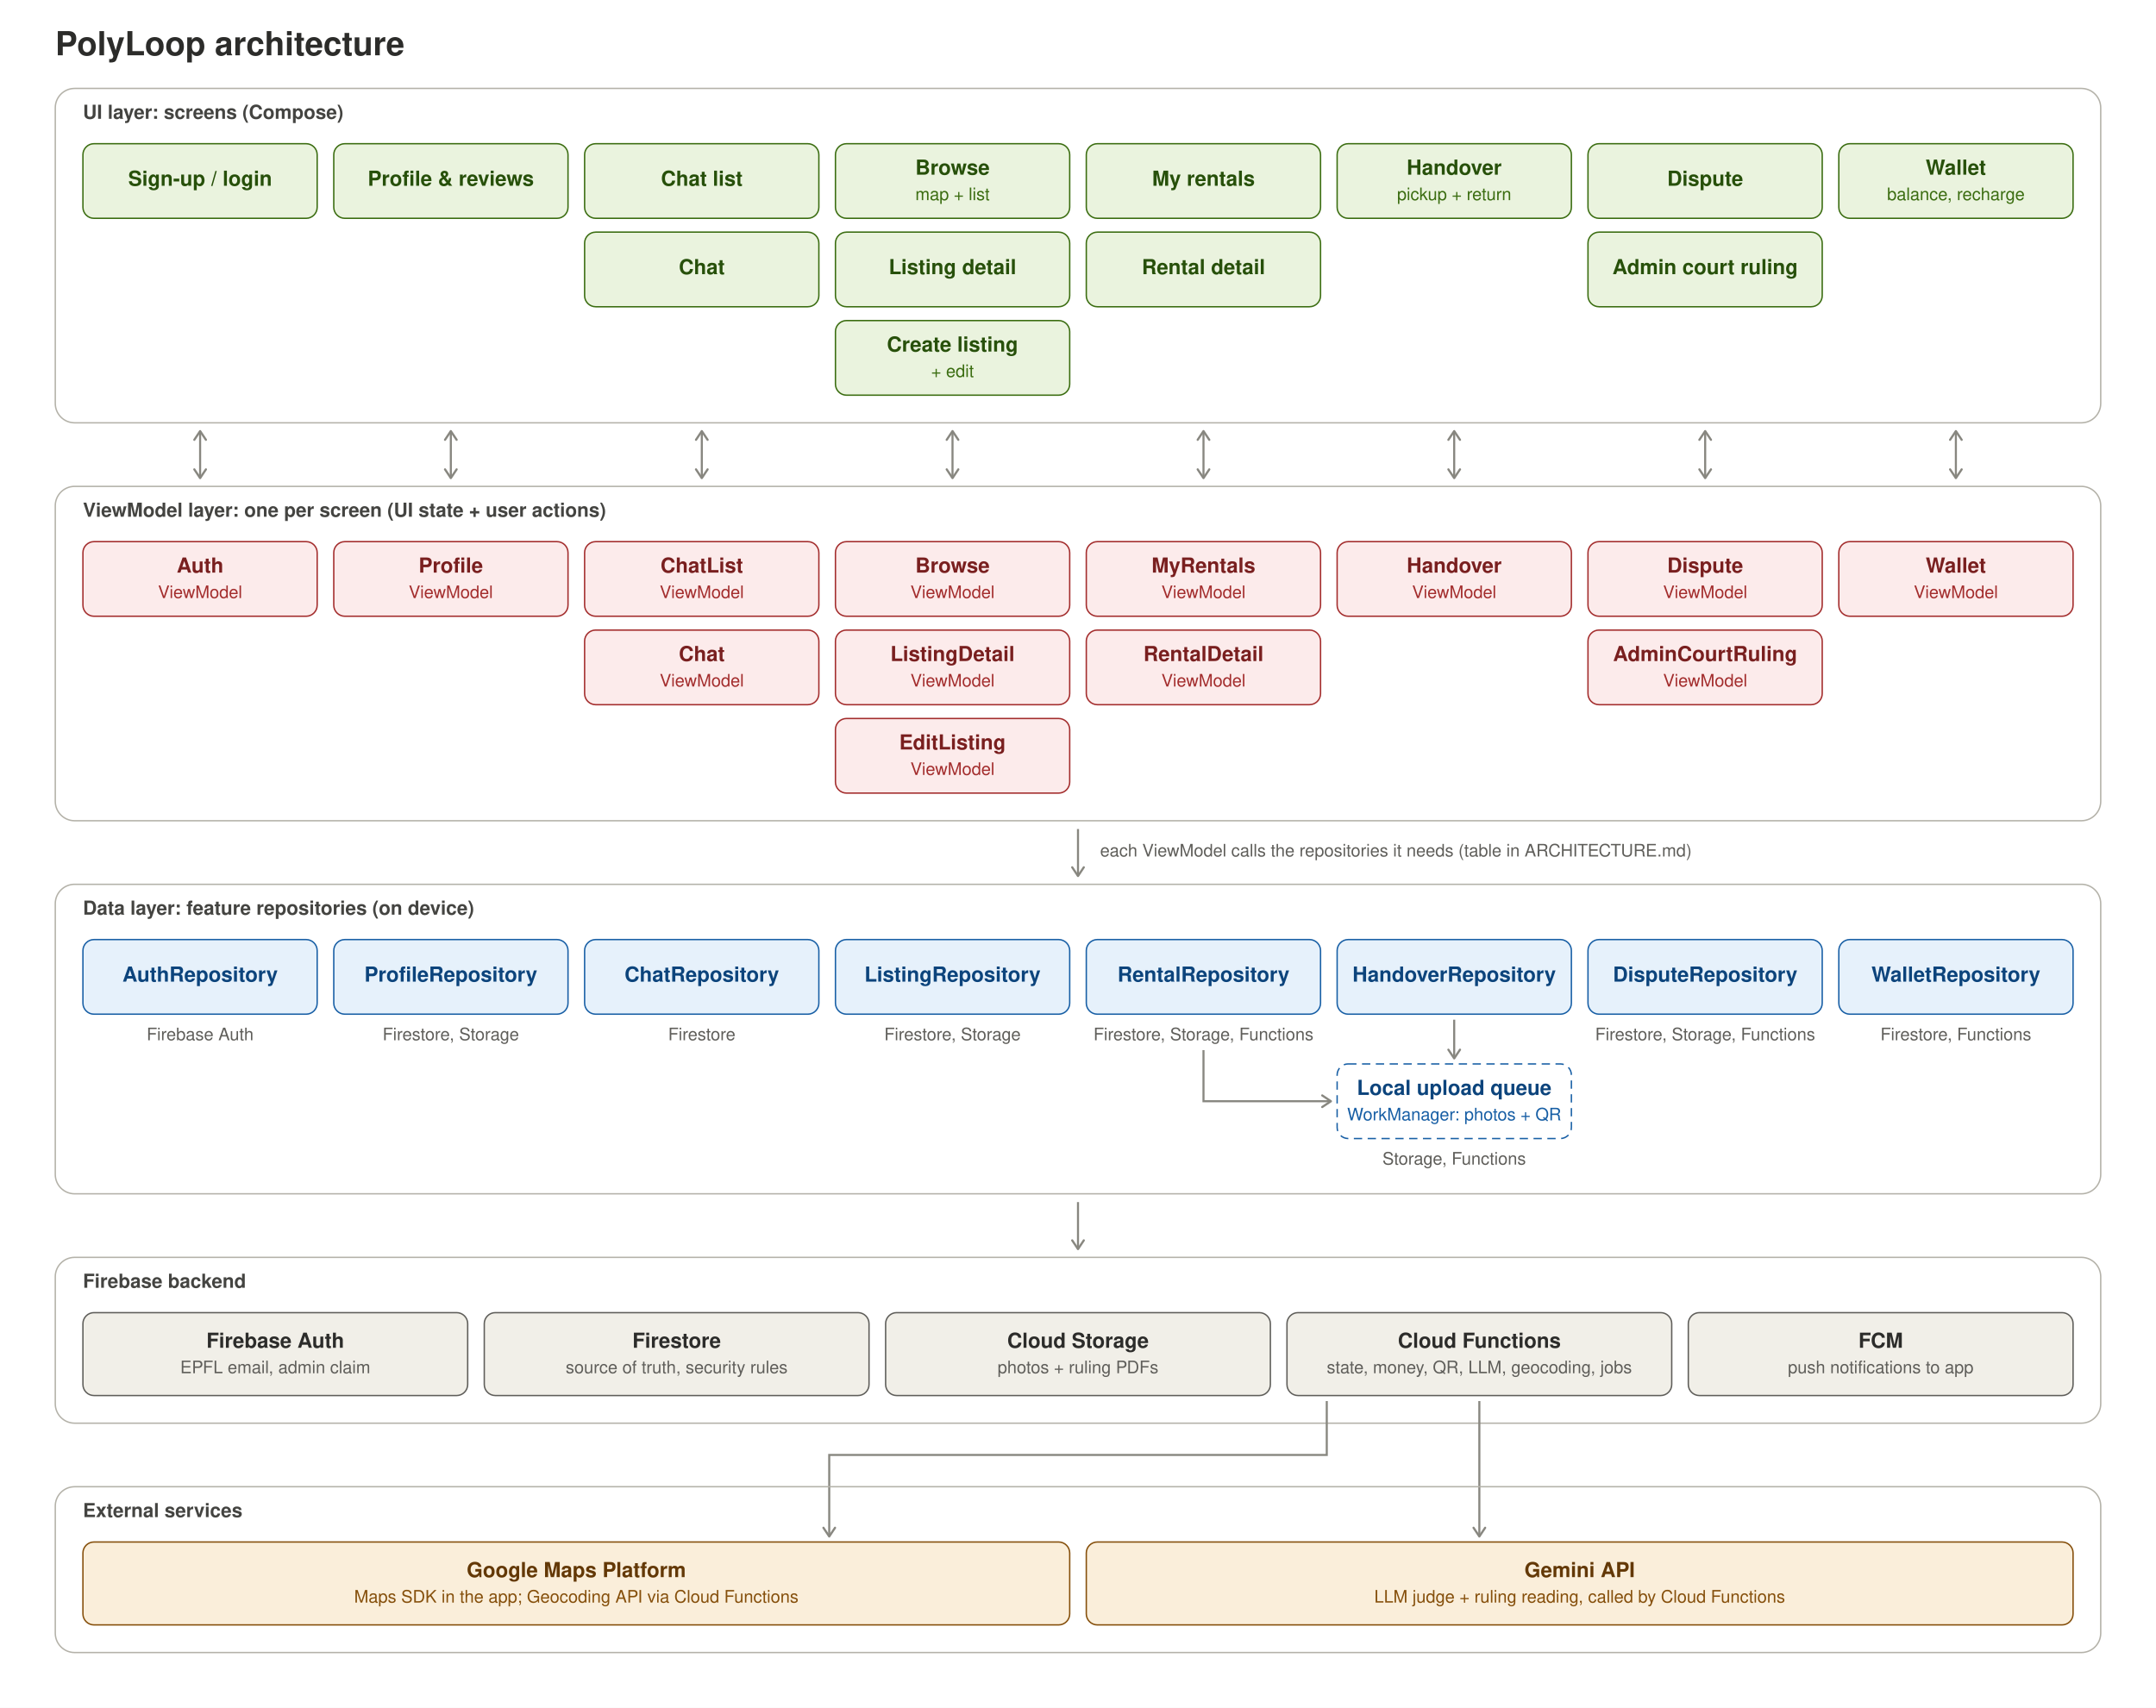
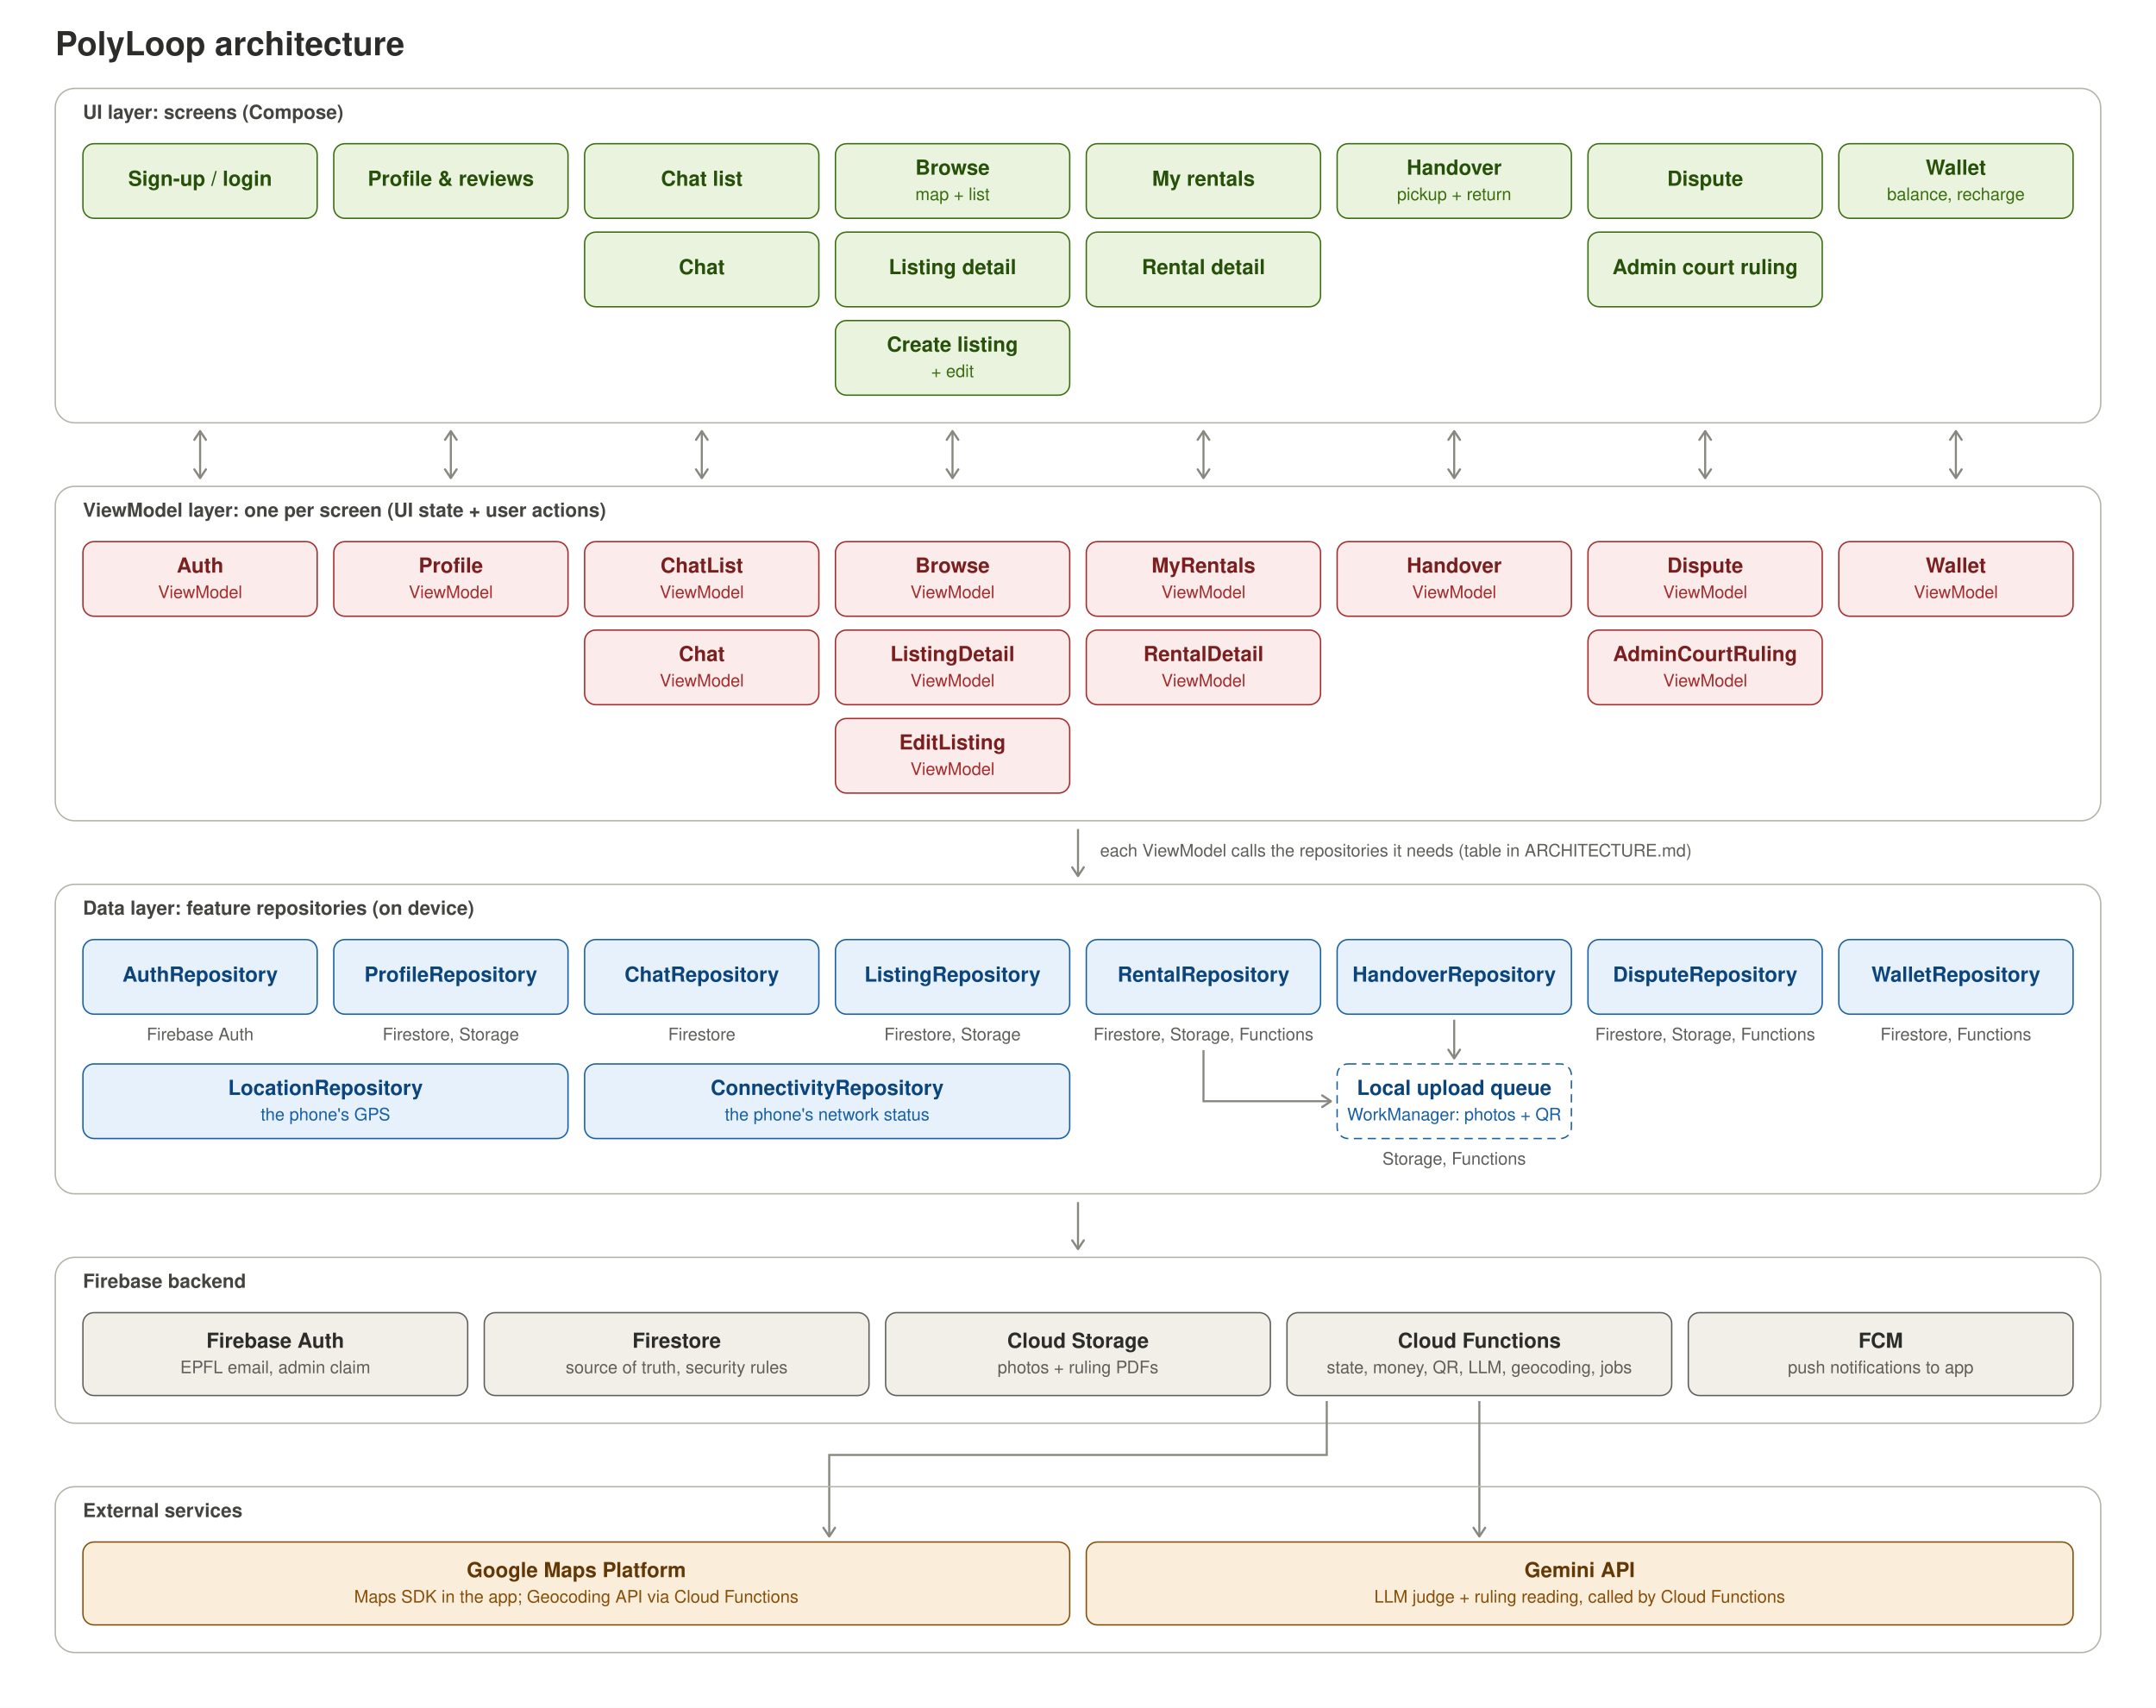
<svg xmlns="http://www.w3.org/2000/svg" width="1560" height="1236" viewBox="0 0 1560 1236">
  <defs>
    <marker id="a" viewBox="0 0 10 10" refX="8" refY="5" markerWidth="7" markerHeight="7" orient="auto-start-reverse">
      <path d="M2 1L8 5L2 9" fill="none" stroke="#888780" stroke-width="1.5" stroke-linecap="round" stroke-linejoin="round" />
    </marker>
  </defs>
  <rect width="1560" height="1236" fill="#FFFFFF" />
  <text x="40" y="40" font-family="Helvetica, Arial, sans-serif" font-size="24" font-weight="bold" fill="#2C2C2A">PolyLoop architecture</text>
  <rect x="40" y="64" width="1480" height="242" rx="14" fill="none" stroke="#B4B2A9" stroke-width="1" />
  <text x="60" y="86" font-family="Helvetica, Arial, sans-serif" font-size="14" font-weight="bold" fill="#444441">UI layer: screens (Compose)</text>
  <rect x="60.0" y="104.0" width="169.5" height="54.0" rx="8" fill="#EAF3DE" stroke="#3B6D11" stroke-width="1" />
  <text x="144.8" y="131.0" text-anchor="middle" dominant-baseline="central" font-family="Helvetica, Arial, sans-serif" font-size="15" font-weight="bold" fill="#27500A">Sign-up / login</text>
  <rect x="241.5" y="104.0" width="169.5" height="54.0" rx="8" fill="#EAF3DE" stroke="#3B6D11" stroke-width="1" />
  <text x="326.2" y="131.0" text-anchor="middle" dominant-baseline="central" font-family="Helvetica, Arial, sans-serif" font-size="15" font-weight="bold" fill="#27500A">Profile &amp; reviews</text>
  <rect x="423.0" y="104.0" width="169.5" height="54.0" rx="8" fill="#EAF3DE" stroke="#3B6D11" stroke-width="1" />
  <text x="507.8" y="131.0" text-anchor="middle" dominant-baseline="central" font-family="Helvetica, Arial, sans-serif" font-size="15" font-weight="bold" fill="#27500A">Chat list</text>
  <rect x="423.0" y="168.0" width="169.5" height="54.0" rx="8" fill="#EAF3DE" stroke="#3B6D11" stroke-width="1" />
  <text x="507.8" y="195.0" text-anchor="middle" dominant-baseline="central" font-family="Helvetica, Arial, sans-serif" font-size="15" font-weight="bold" fill="#27500A">Chat</text>
  <rect x="604.5" y="104.0" width="169.5" height="54.0" rx="8" fill="#EAF3DE" stroke="#3B6D11" stroke-width="1" />
  <text x="689.2" y="123.0" text-anchor="middle" dominant-baseline="central" font-family="Helvetica, Arial, sans-serif" font-size="15" font-weight="bold" fill="#27500A">Browse</text>
  <text x="689.2" y="142.0" text-anchor="middle" dominant-baseline="central" font-family="Helvetica, Arial, sans-serif" font-size="12.5" fill="#3B6D11">map + list</text>
  <rect x="604.5" y="168.0" width="169.5" height="54.0" rx="8" fill="#EAF3DE" stroke="#3B6D11" stroke-width="1" />
  <text x="689.2" y="195.0" text-anchor="middle" dominant-baseline="central" font-family="Helvetica, Arial, sans-serif" font-size="15" font-weight="bold" fill="#27500A">Listing detail</text>
  <rect x="604.5" y="232.0" width="169.5" height="54.0" rx="8" fill="#EAF3DE" stroke="#3B6D11" stroke-width="1" />
  <text x="689.2" y="251.0" text-anchor="middle" dominant-baseline="central" font-family="Helvetica, Arial, sans-serif" font-size="15" font-weight="bold" fill="#27500A">Create listing</text>
  <text x="689.2" y="270.0" text-anchor="middle" dominant-baseline="central" font-family="Helvetica, Arial, sans-serif" font-size="12.5" fill="#3B6D11">+ edit</text>
  <rect x="786.0" y="104.0" width="169.5" height="54.0" rx="8" fill="#EAF3DE" stroke="#3B6D11" stroke-width="1" />
  <text x="870.8" y="131.0" text-anchor="middle" dominant-baseline="central" font-family="Helvetica, Arial, sans-serif" font-size="15" font-weight="bold" fill="#27500A">My rentals</text>
  <rect x="786.0" y="168.0" width="169.5" height="54.0" rx="8" fill="#EAF3DE" stroke="#3B6D11" stroke-width="1" />
  <text x="870.8" y="195.0" text-anchor="middle" dominant-baseline="central" font-family="Helvetica, Arial, sans-serif" font-size="15" font-weight="bold" fill="#27500A">Rental detail</text>
  <rect x="967.5" y="104.0" width="169.5" height="54.0" rx="8" fill="#EAF3DE" stroke="#3B6D11" stroke-width="1" />
  <text x="1052.2" y="123.0" text-anchor="middle" dominant-baseline="central" font-family="Helvetica, Arial, sans-serif" font-size="15" font-weight="bold" fill="#27500A">Handover</text>
  <text x="1052.2" y="142.0" text-anchor="middle" dominant-baseline="central" font-family="Helvetica, Arial, sans-serif" font-size="12.5" fill="#3B6D11">pickup + return</text>
  <rect x="1149.0" y="104.0" width="169.5" height="54.0" rx="8" fill="#EAF3DE" stroke="#3B6D11" stroke-width="1" />
  <text x="1233.8" y="131.0" text-anchor="middle" dominant-baseline="central" font-family="Helvetica, Arial, sans-serif" font-size="15" font-weight="bold" fill="#27500A">Dispute</text>
  <rect x="1149.0" y="168.0" width="169.5" height="54.0" rx="8" fill="#EAF3DE" stroke="#3B6D11" stroke-width="1" />
  <text x="1233.8" y="195.0" text-anchor="middle" dominant-baseline="central" font-family="Helvetica, Arial, sans-serif" font-size="15" font-weight="bold" fill="#27500A">Admin court ruling</text>
  <rect x="1330.5" y="104.0" width="169.5" height="54.0" rx="8" fill="#EAF3DE" stroke="#3B6D11" stroke-width="1" />
  <text x="1415.2" y="123.0" text-anchor="middle" dominant-baseline="central" font-family="Helvetica, Arial, sans-serif" font-size="15" font-weight="bold" fill="#27500A">Wallet</text>
  <text x="1415.2" y="142.0" text-anchor="middle" dominant-baseline="central" font-family="Helvetica, Arial, sans-serif" font-size="12.5" fill="#3B6D11">balance, recharge</text>
  <line x1="144.8" y1="312" x2="144.8" y2="346" stroke="#888780" stroke-width="1.5" marker-end="url(#a)" marker-start="url(#a)" />
  <line x1="326.2" y1="312" x2="326.2" y2="346" stroke="#888780" stroke-width="1.5" marker-end="url(#a)" marker-start="url(#a)" />
  <line x1="507.8" y1="312" x2="507.8" y2="346" stroke="#888780" stroke-width="1.5" marker-end="url(#a)" marker-start="url(#a)" />
  <line x1="689.2" y1="312" x2="689.2" y2="346" stroke="#888780" stroke-width="1.5" marker-end="url(#a)" marker-start="url(#a)" />
  <line x1="870.8" y1="312" x2="870.8" y2="346" stroke="#888780" stroke-width="1.5" marker-end="url(#a)" marker-start="url(#a)" />
  <line x1="1052.2" y1="312" x2="1052.2" y2="346" stroke="#888780" stroke-width="1.5" marker-end="url(#a)" marker-start="url(#a)" />
  <line x1="1233.8" y1="312" x2="1233.8" y2="346" stroke="#888780" stroke-width="1.5" marker-end="url(#a)" marker-start="url(#a)" />
  <line x1="1415.2" y1="312" x2="1415.2" y2="346" stroke="#888780" stroke-width="1.5" marker-end="url(#a)" marker-start="url(#a)" />
  <rect x="40" y="352" width="1480" height="242" rx="14" fill="none" stroke="#B4B2A9" stroke-width="1" />
  <text x="60" y="374" font-family="Helvetica, Arial, sans-serif" font-size="14" font-weight="bold" fill="#444441">ViewModel layer: one per screen (UI state + user actions)</text>
  <rect x="60.0" y="392.0" width="169.5" height="54.0" rx="8" fill="#FCEBEB" stroke="#A32D2D" stroke-width="1" />
  <text x="144.8" y="411.0" text-anchor="middle" dominant-baseline="central" font-family="Helvetica, Arial, sans-serif" font-size="15" font-weight="bold" fill="#791F1F">Auth</text>
  <text x="144.8" y="430.0" text-anchor="middle" dominant-baseline="central" font-family="Helvetica, Arial, sans-serif" font-size="12.5" fill="#A32D2D">ViewModel</text>
  <rect x="241.5" y="392.0" width="169.5" height="54.0" rx="8" fill="#FCEBEB" stroke="#A32D2D" stroke-width="1" />
  <text x="326.2" y="411.0" text-anchor="middle" dominant-baseline="central" font-family="Helvetica, Arial, sans-serif" font-size="15" font-weight="bold" fill="#791F1F">Profile</text>
  <text x="326.2" y="430.0" text-anchor="middle" dominant-baseline="central" font-family="Helvetica, Arial, sans-serif" font-size="12.5" fill="#A32D2D">ViewModel</text>
  <rect x="423.0" y="392.0" width="169.5" height="54.0" rx="8" fill="#FCEBEB" stroke="#A32D2D" stroke-width="1" />
  <text x="507.8" y="411.0" text-anchor="middle" dominant-baseline="central" font-family="Helvetica, Arial, sans-serif" font-size="15" font-weight="bold" fill="#791F1F">ChatList</text>
  <text x="507.8" y="430.0" text-anchor="middle" dominant-baseline="central" font-family="Helvetica, Arial, sans-serif" font-size="12.5" fill="#A32D2D">ViewModel</text>
  <rect x="423.0" y="456.0" width="169.5" height="54.0" rx="8" fill="#FCEBEB" stroke="#A32D2D" stroke-width="1" />
  <text x="507.8" y="475.0" text-anchor="middle" dominant-baseline="central" font-family="Helvetica, Arial, sans-serif" font-size="15" font-weight="bold" fill="#791F1F">Chat</text>
  <text x="507.8" y="494.0" text-anchor="middle" dominant-baseline="central" font-family="Helvetica, Arial, sans-serif" font-size="12.5" fill="#A32D2D">ViewModel</text>
  <rect x="604.5" y="392.0" width="169.5" height="54.0" rx="8" fill="#FCEBEB" stroke="#A32D2D" stroke-width="1" />
  <text x="689.2" y="411.0" text-anchor="middle" dominant-baseline="central" font-family="Helvetica, Arial, sans-serif" font-size="15" font-weight="bold" fill="#791F1F">Browse</text>
  <text x="689.2" y="430.0" text-anchor="middle" dominant-baseline="central" font-family="Helvetica, Arial, sans-serif" font-size="12.5" fill="#A32D2D">ViewModel</text>
  <rect x="604.5" y="456.0" width="169.5" height="54.0" rx="8" fill="#FCEBEB" stroke="#A32D2D" stroke-width="1" />
  <text x="689.2" y="475.0" text-anchor="middle" dominant-baseline="central" font-family="Helvetica, Arial, sans-serif" font-size="15" font-weight="bold" fill="#791F1F">ListingDetail</text>
  <text x="689.2" y="494.0" text-anchor="middle" dominant-baseline="central" font-family="Helvetica, Arial, sans-serif" font-size="12.5" fill="#A32D2D">ViewModel</text>
  <rect x="604.5" y="520.0" width="169.5" height="54.0" rx="8" fill="#FCEBEB" stroke="#A32D2D" stroke-width="1" />
  <text x="689.2" y="539.0" text-anchor="middle" dominant-baseline="central" font-family="Helvetica, Arial, sans-serif" font-size="15" font-weight="bold" fill="#791F1F">EditListing</text>
  <text x="689.2" y="558.0" text-anchor="middle" dominant-baseline="central" font-family="Helvetica, Arial, sans-serif" font-size="12.5" fill="#A32D2D">ViewModel</text>
  <rect x="786.0" y="392.0" width="169.5" height="54.0" rx="8" fill="#FCEBEB" stroke="#A32D2D" stroke-width="1" />
  <text x="870.8" y="411.0" text-anchor="middle" dominant-baseline="central" font-family="Helvetica, Arial, sans-serif" font-size="15" font-weight="bold" fill="#791F1F">MyRentals</text>
  <text x="870.8" y="430.0" text-anchor="middle" dominant-baseline="central" font-family="Helvetica, Arial, sans-serif" font-size="12.5" fill="#A32D2D">ViewModel</text>
  <rect x="786.0" y="456.0" width="169.5" height="54.0" rx="8" fill="#FCEBEB" stroke="#A32D2D" stroke-width="1" />
  <text x="870.8" y="475.0" text-anchor="middle" dominant-baseline="central" font-family="Helvetica, Arial, sans-serif" font-size="15" font-weight="bold" fill="#791F1F">RentalDetail</text>
  <text x="870.8" y="494.0" text-anchor="middle" dominant-baseline="central" font-family="Helvetica, Arial, sans-serif" font-size="12.5" fill="#A32D2D">ViewModel</text>
  <rect x="967.5" y="392.0" width="169.5" height="54.0" rx="8" fill="#FCEBEB" stroke="#A32D2D" stroke-width="1" />
  <text x="1052.2" y="411.0" text-anchor="middle" dominant-baseline="central" font-family="Helvetica, Arial, sans-serif" font-size="15" font-weight="bold" fill="#791F1F">Handover</text>
  <text x="1052.2" y="430.0" text-anchor="middle" dominant-baseline="central" font-family="Helvetica, Arial, sans-serif" font-size="12.5" fill="#A32D2D">ViewModel</text>
  <rect x="1149.0" y="392.0" width="169.5" height="54.0" rx="8" fill="#FCEBEB" stroke="#A32D2D" stroke-width="1" />
  <text x="1233.8" y="411.0" text-anchor="middle" dominant-baseline="central" font-family="Helvetica, Arial, sans-serif" font-size="15" font-weight="bold" fill="#791F1F">Dispute</text>
  <text x="1233.8" y="430.0" text-anchor="middle" dominant-baseline="central" font-family="Helvetica, Arial, sans-serif" font-size="12.5" fill="#A32D2D">ViewModel</text>
  <rect x="1149.0" y="456.0" width="169.5" height="54.0" rx="8" fill="#FCEBEB" stroke="#A32D2D" stroke-width="1" />
  <text x="1233.8" y="475.0" text-anchor="middle" dominant-baseline="central" font-family="Helvetica, Arial, sans-serif" font-size="15" font-weight="bold" fill="#791F1F">AdminCourtRuling</text>
  <text x="1233.8" y="494.0" text-anchor="middle" dominant-baseline="central" font-family="Helvetica, Arial, sans-serif" font-size="12.5" fill="#A32D2D">ViewModel</text>
  <rect x="1330.5" y="392.0" width="169.5" height="54.0" rx="8" fill="#FCEBEB" stroke="#A32D2D" stroke-width="1" />
  <text x="1415.2" y="411.0" text-anchor="middle" dominant-baseline="central" font-family="Helvetica, Arial, sans-serif" font-size="15" font-weight="bold" fill="#791F1F">Wallet</text>
  <text x="1415.2" y="430.0" text-anchor="middle" dominant-baseline="central" font-family="Helvetica, Arial, sans-serif" font-size="12.5" fill="#A32D2D">ViewModel</text>
  <line x1="780.0" y1="600" x2="780.0" y2="634" stroke="#888780" stroke-width="1.5" marker-end="url(#a)" />
  <text x="796" y="617" dominant-baseline="central" font-family="Helvetica, Arial, sans-serif" font-size="12.5" fill="#5F5E5A">each ViewModel calls the repositories it needs (table in ARCHITECTURE.md)</text>
  <rect x="40" y="640" width="1480" height="224" rx="14" fill="none" stroke="#B4B2A9" stroke-width="1" />
  <text x="60" y="662" font-family="Helvetica, Arial, sans-serif" font-size="14" font-weight="bold" fill="#444441">Data layer: feature repositories (on device)</text>
  <rect x="60.0" y="680" width="169.5" height="54.0" rx="8" fill="#E6F1FB" stroke="#185FA5" stroke-width="1" />
  <text x="144.8" y="707" text-anchor="middle" dominant-baseline="central" font-family="Helvetica, Arial, sans-serif" font-size="15" font-weight="bold" fill="#0C447C">AuthRepository</text>
  <text x="144.8" y="750" text-anchor="middle" dominant-baseline="central" font-family="Helvetica, Arial, sans-serif" font-size="12.5" fill="#5F5E5A">Firebase Auth</text>
  <rect x="241.5" y="680" width="169.5" height="54.0" rx="8" fill="#E6F1FB" stroke="#185FA5" stroke-width="1" />
  <text x="326.2" y="707" text-anchor="middle" dominant-baseline="central" font-family="Helvetica, Arial, sans-serif" font-size="15" font-weight="bold" fill="#0C447C">ProfileRepository</text>
  <text x="326.2" y="750" text-anchor="middle" dominant-baseline="central" font-family="Helvetica, Arial, sans-serif" font-size="12.5" fill="#5F5E5A">Firestore, Storage</text>
  <rect x="423.0" y="680" width="169.5" height="54.0" rx="8" fill="#E6F1FB" stroke="#185FA5" stroke-width="1" />
  <text x="507.8" y="707" text-anchor="middle" dominant-baseline="central" font-family="Helvetica, Arial, sans-serif" font-size="15" font-weight="bold" fill="#0C447C">ChatRepository</text>
  <text x="507.8" y="750" text-anchor="middle" dominant-baseline="central" font-family="Helvetica, Arial, sans-serif" font-size="12.5" fill="#5F5E5A">Firestore</text>
  <rect x="604.5" y="680" width="169.5" height="54.0" rx="8" fill="#E6F1FB" stroke="#185FA5" stroke-width="1" />
  <text x="689.2" y="707" text-anchor="middle" dominant-baseline="central" font-family="Helvetica, Arial, sans-serif" font-size="15" font-weight="bold" fill="#0C447C">ListingRepository</text>
  <text x="689.2" y="750" text-anchor="middle" dominant-baseline="central" font-family="Helvetica, Arial, sans-serif" font-size="12.5" fill="#5F5E5A">Firestore, Storage</text>
  <rect x="786.0" y="680" width="169.5" height="54.0" rx="8" fill="#E6F1FB" stroke="#185FA5" stroke-width="1" />
  <text x="870.8" y="707" text-anchor="middle" dominant-baseline="central" font-family="Helvetica, Arial, sans-serif" font-size="15" font-weight="bold" fill="#0C447C">RentalRepository</text>
  <text x="870.8" y="750" text-anchor="middle" dominant-baseline="central" font-family="Helvetica, Arial, sans-serif" font-size="12.5" fill="#5F5E5A">Firestore, Storage, Functions</text>
  <path d="M870.8 760V797H963" fill="none" stroke="#888780" stroke-width="1.5" marker-end="url(#a)" />
  <rect x="967.5" y="680" width="169.5" height="54.0" rx="8" fill="#E6F1FB" stroke="#185FA5" stroke-width="1" />
  <text x="1052.2" y="707" text-anchor="middle" dominant-baseline="central" font-family="Helvetica, Arial, sans-serif" font-size="15" font-weight="bold" fill="#0C447C">HandoverRepository</text>
  <rect x="1149.0" y="680" width="169.5" height="54.0" rx="8" fill="#E6F1FB" stroke="#185FA5" stroke-width="1" />
  <text x="1233.8" y="707" text-anchor="middle" dominant-baseline="central" font-family="Helvetica, Arial, sans-serif" font-size="15" font-weight="bold" fill="#0C447C">DisputeRepository</text>
  <text x="1233.8" y="750" text-anchor="middle" dominant-baseline="central" font-family="Helvetica, Arial, sans-serif" font-size="12.5" fill="#5F5E5A">Firestore, Storage, Functions</text>
  <rect x="1330.5" y="680" width="169.5" height="54.0" rx="8" fill="#E6F1FB" stroke="#185FA5" stroke-width="1" />
  <text x="1415.2" y="707" text-anchor="middle" dominant-baseline="central" font-family="Helvetica, Arial, sans-serif" font-size="15" font-weight="bold" fill="#0C447C">WalletRepository</text>
  <text x="1415.2" y="750" text-anchor="middle" dominant-baseline="central" font-family="Helvetica, Arial, sans-serif" font-size="12.5" fill="#5F5E5A">Firestore, Functions</text>
  <line x1="1052.2" y1="738" x2="1052.2" y2="766" stroke="#888780" stroke-width="1.5" marker-end="url(#a)" />
  <rect x="967.5" y="770" width="169.5" height="54.0" rx="8" fill="#FFFFFF" stroke="#185FA5" stroke-width="1" stroke-dasharray="6 4" />
  <text x="1052.2" y="789" text-anchor="middle" dominant-baseline="central" font-family="Helvetica, Arial, sans-serif" font-size="15" font-weight="bold" fill="#0C447C">Local upload queue</text>
  <text x="1052.2" y="808" text-anchor="middle" dominant-baseline="central" font-family="Helvetica, Arial, sans-serif" font-size="12.5" fill="#185FA5">WorkManager: photos + QR</text>
  <text x="1052.2" y="840" text-anchor="middle" dominant-baseline="central" font-family="Helvetica, Arial, sans-serif" font-size="12.5" fill="#5F5E5A">Storage, Functions</text>
+   <rect x="60.0" y="770.0" width="351.0" height="54.0" rx="8" fill="#E6F1FB" stroke="#185FA5" stroke-width="1" />
+   <text x="235.5" y="789.0" text-anchor="middle" dominant-baseline="central" font-family="Helvetica, Arial, sans-serif" font-size="15" font-weight="bold" fill="#0C447C">LocationRepository</text>
+   <text x="235.5" y="808.0" text-anchor="middle" dominant-baseline="central" font-family="Helvetica, Arial, sans-serif" font-size="12.5" fill="#185FA5">the phone's GPS</text>
+   <rect x="423.0" y="770.0" width="351.0" height="54.0" rx="8" fill="#E6F1FB" stroke="#185FA5" stroke-width="1" />
+   <text x="598.5" y="789.0" text-anchor="middle" dominant-baseline="central" font-family="Helvetica, Arial, sans-serif" font-size="15" font-weight="bold" fill="#0C447C">ConnectivityRepository</text>
+   <text x="598.5" y="808.0" text-anchor="middle" dominant-baseline="central" font-family="Helvetica, Arial, sans-serif" font-size="12.5" fill="#185FA5">the phone's network status</text>
  <line x1="780.0" y1="870" x2="780.0" y2="904" stroke="#888780" stroke-width="1.5" marker-end="url(#a)" />
  <rect x="40" y="910" width="1480" height="120" rx="14" fill="none" stroke="#B4B2A9" stroke-width="1" />
  <text x="60" y="932" font-family="Helvetica, Arial, sans-serif" font-size="14" font-weight="bold" fill="#444441">Firebase backend</text>
  <rect x="60.0" y="950" width="278.4" height="60.0" rx="8" fill="#F1EFE8" stroke="#5F5E5A" stroke-width="1" />
  <text x="199.2" y="972" text-anchor="middle" dominant-baseline="central" font-family="Helvetica, Arial, sans-serif" font-size="15" font-weight="bold" fill="#2C2C2A">Firebase Auth</text>
  <text x="199.2" y="991" text-anchor="middle" dominant-baseline="central" font-family="Helvetica, Arial, sans-serif" font-size="12.5" fill="#5F5E5A">EPFL email, admin claim</text>
  <rect x="350.4" y="950" width="278.4" height="60.0" rx="8" fill="#F1EFE8" stroke="#5F5E5A" stroke-width="1" />
  <text x="489.6" y="972" text-anchor="middle" dominant-baseline="central" font-family="Helvetica, Arial, sans-serif" font-size="15" font-weight="bold" fill="#2C2C2A">Firestore</text>
  <text x="489.6" y="991" text-anchor="middle" dominant-baseline="central" font-family="Helvetica, Arial, sans-serif" font-size="12.5" fill="#5F5E5A">source of truth, security rules</text>
  <rect x="640.8" y="950" width="278.4" height="60.0" rx="8" fill="#F1EFE8" stroke="#5F5E5A" stroke-width="1" />
  <text x="780.0" y="972" text-anchor="middle" dominant-baseline="central" font-family="Helvetica, Arial, sans-serif" font-size="15" font-weight="bold" fill="#2C2C2A">Cloud Storage</text>
  <text x="780.0" y="991" text-anchor="middle" dominant-baseline="central" font-family="Helvetica, Arial, sans-serif" font-size="12.5" fill="#5F5E5A">photos + ruling PDFs</text>
  <rect x="931.2" y="950" width="278.4" height="60.0" rx="8" fill="#F1EFE8" stroke="#5F5E5A" stroke-width="1" />
  <text x="1070.4" y="972" text-anchor="middle" dominant-baseline="central" font-family="Helvetica, Arial, sans-serif" font-size="15" font-weight="bold" fill="#2C2C2A">Cloud Functions</text>
  <text x="1070.4" y="991" text-anchor="middle" dominant-baseline="central" font-family="Helvetica, Arial, sans-serif" font-size="12.5" fill="#5F5E5A">state, money, QR, LLM, geocoding, jobs</text>
  <rect x="1221.6" y="950" width="278.4" height="60.0" rx="8" fill="#F1EFE8" stroke="#5F5E5A" stroke-width="1" />
  <text x="1360.8" y="972" text-anchor="middle" dominant-baseline="central" font-family="Helvetica, Arial, sans-serif" font-size="15" font-weight="bold" fill="#2C2C2A">FCM</text>
  <text x="1360.8" y="991" text-anchor="middle" dominant-baseline="central" font-family="Helvetica, Arial, sans-serif" font-size="12.5" fill="#5F5E5A">push notifications to app</text>
  <line x1="1070.4" y1="1014" x2="1070.4" y2="1112" stroke="#888780" stroke-width="1.5" marker-end="url(#a)" />
  <path d="M960 1014V1053H600V1112" fill="none" stroke="#888780" stroke-width="1.5" marker-end="url(#a)" />
  <rect x="40" y="1076" width="1480" height="120" rx="14" fill="none" stroke="#B4B2A9" stroke-width="1" />
  <text x="60" y="1098" font-family="Helvetica, Arial, sans-serif" font-size="14" font-weight="bold" fill="#444441">External services</text>
  <rect x="60.0" y="1116" width="714.0" height="60.0" rx="8" fill="#FAEEDA" stroke="#854F0B" stroke-width="1" />
  <text x="417.0" y="1138" text-anchor="middle" dominant-baseline="central" font-family="Helvetica, Arial, sans-serif" font-size="15" font-weight="bold" fill="#633806">Google Maps Platform</text>
  <text x="417.0" y="1157" text-anchor="middle" dominant-baseline="central" font-family="Helvetica, Arial, sans-serif" font-size="12.5" fill="#854F0B">Maps SDK in the app; Geocoding API via Cloud Functions</text>
  <rect x="786.0" y="1116" width="714.0" height="60.0" rx="8" fill="#FAEEDA" stroke="#854F0B" stroke-width="1" />
  <text x="1143.0" y="1138" text-anchor="middle" dominant-baseline="central" font-family="Helvetica, Arial, sans-serif" font-size="15" font-weight="bold" fill="#633806">Gemini API</text>
  <text x="1143.0" y="1157" text-anchor="middle" dominant-baseline="central" font-family="Helvetica, Arial, sans-serif" font-size="12.5" fill="#854F0B">LLM judge + ruling reading, called by Cloud Functions</text>
</svg>
